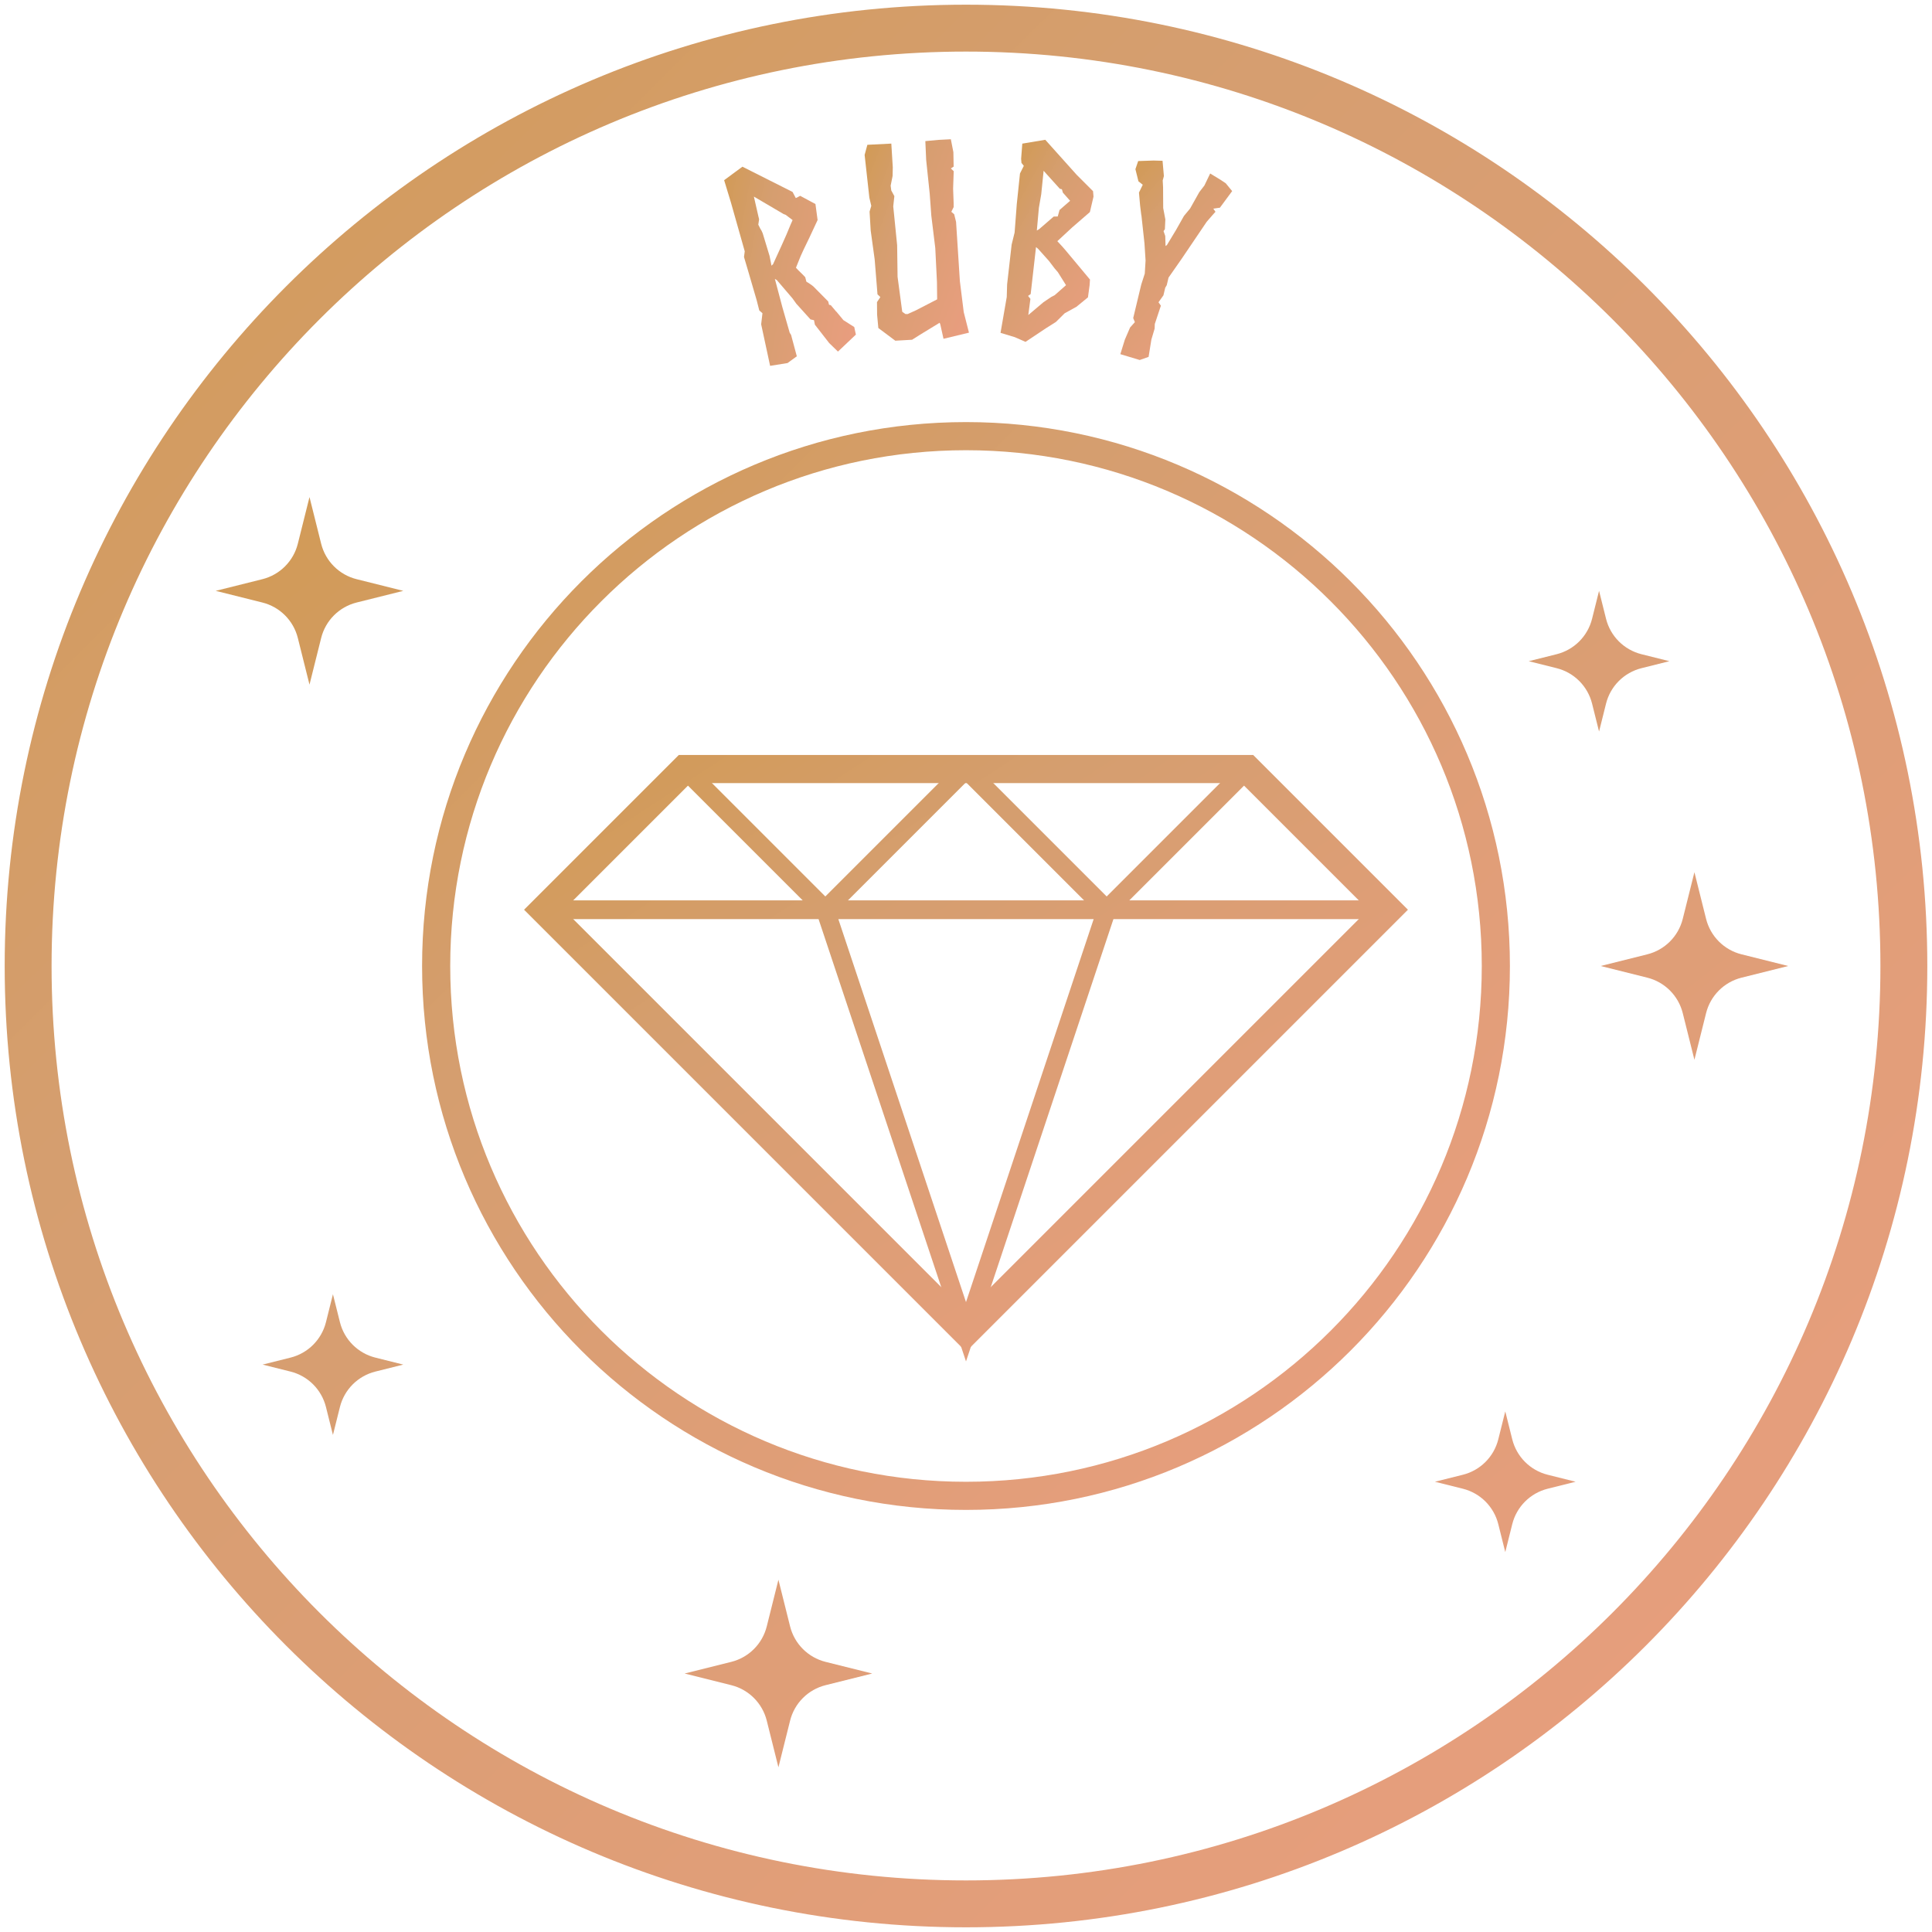
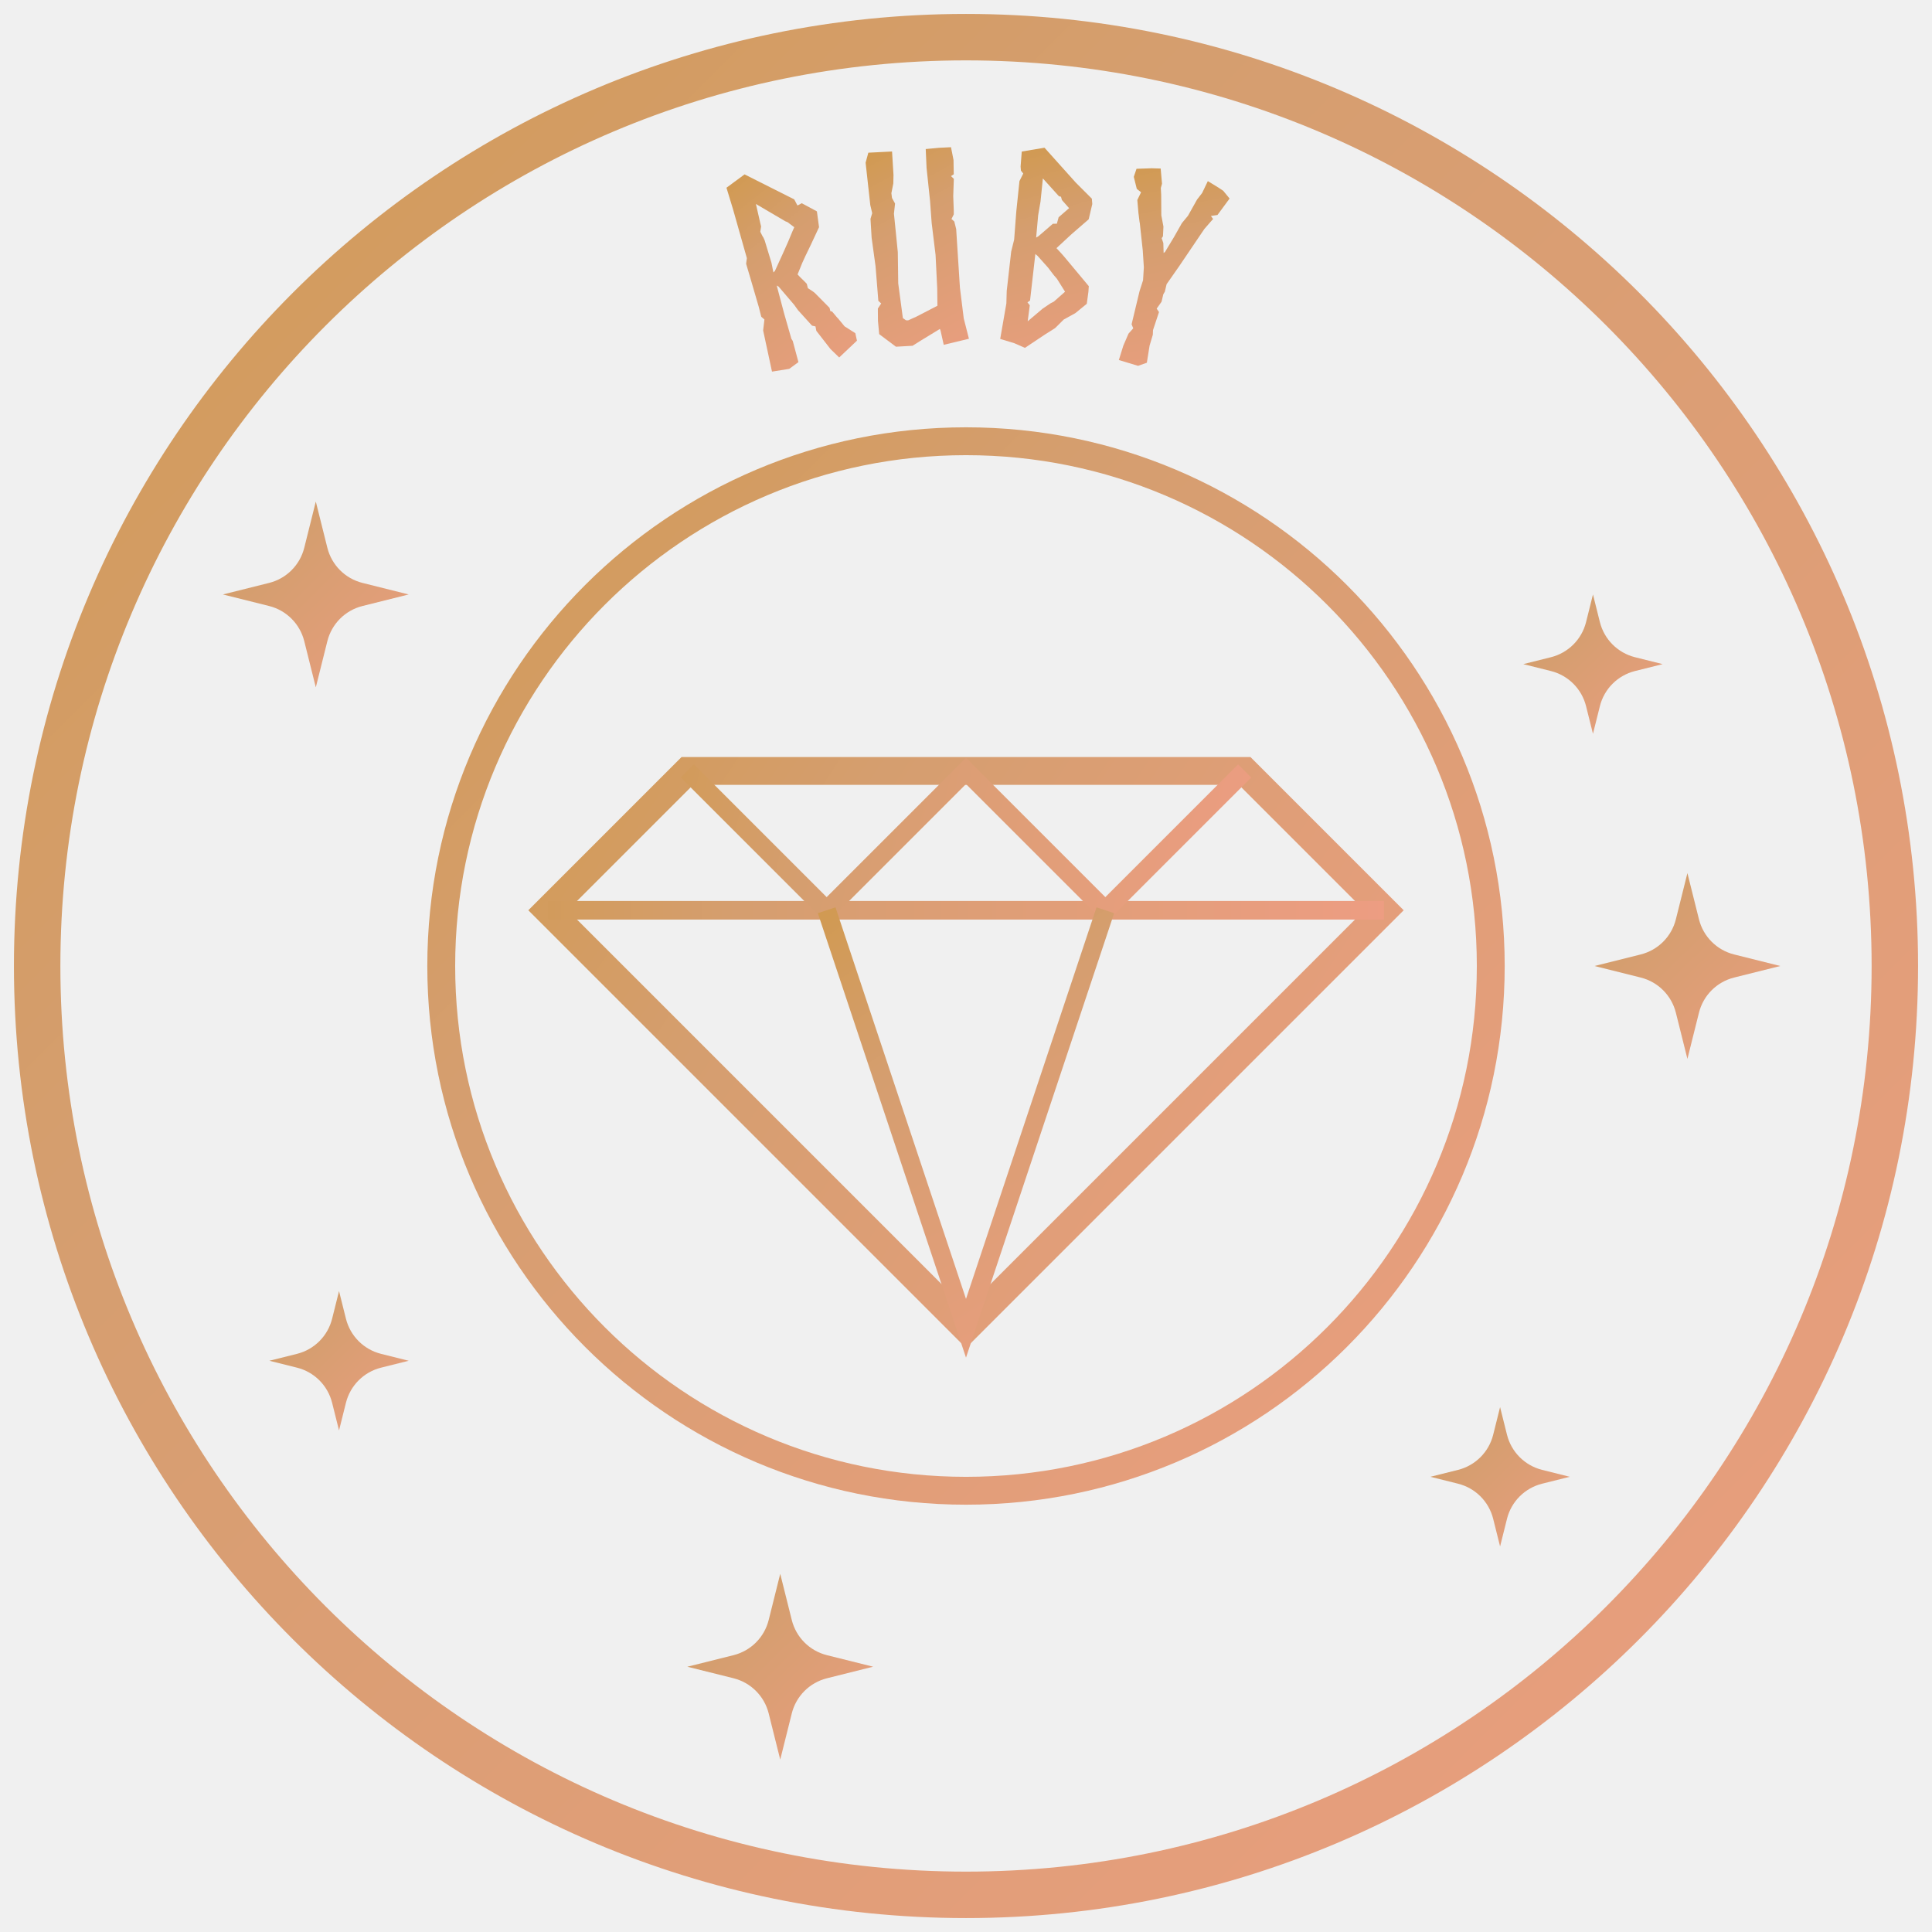
- <svg xmlns="http://www.w3.org/2000/svg" width="206" height="206" viewBox="0 0 206 206">
+ <svg xmlns="http://www.w3.org/2000/svg" width="100%" height="100%" viewBox="0 0 104 104" version="1.1" xml:space="preserve" style="fill-rule:evenodd;clip-rule:evenodd;">
+   <g id="badge.-ruby">
+     <circle id="Oval" cx="52" cy="52" r="50" style="fill:none;stroke:url(#_Linear1);stroke-width:2.5px;" />
+     <circle id="Oval1" cx="52" cy="52" r="28.248" style="fill:none;stroke:url(#_Linear2);stroke-width:1.5px;" />
+     <path id="Shape" d="M41.915,15.43l0.835,0.978l0.205,0.286l0.756,0.836l0.186,0.04l0.046,0.238l0.763,0.982l0.468,0.453l0.956,-0.905l-0.088,-0.404l-0.578,-0.367l-0.381,-0.461l0.003,0.014l-0.294,-0.351l-0.093,-0.021l-0.046,-0.179l-0.79,-0.798c-0.132,-0.113 -0.231,-0.161 -0.374,-0.257l-0.059,-0.235c-0.125,-0.145 -0.35,-0.337 -0.496,-0.506l0.252,-0.622l0.16,-0.35l0.307,-0.636l0.436,-0.935l-0.115,-0.852l-0.816,-0.439c-0.014,0.004 -0.216,0.129 -0.233,0.118l-0.171,-0.324l-2.674,-1.346l-0.974,0.719l0.357,1.173l0.741,2.618l-0.04,0.304l0.211,0.711l0.467,1.6l0.137,0.539l0.17,0.147l-0.069,0.591l0.477,2.215l0.929,-0.148l0.494,-0.362l-0.306,-1.142l-0.073,-0.113l-0.393,-1.37l-0.397,-1.5l0.104,0.061Zm-0.386,-1.283l-0.369,-1.214l-0.066,-0.145l-0.048,-0.075l-0.119,-0.235l0.043,-0.29l-0.035,-0.138l-0.244,-1.07l1.587,0.933l0.114,0.045l0.363,0.274l-0.102,0.232c-0.116,0.294 -0.336,0.806 -0.469,1.09l-0.47,1.031l-0.083,0.08l-0.102,-0.518Z" style="fill:url(#_Linear3);" />
+     <path id="Shape1" d="M47.281,16.192l0.153,0.145l-0.179,0.271l0.006,0.67l0.066,0.71l0.903,0.676l0.894,-0.051l0.436,-0.275l1.036,-0.632l0.036,0.097l0.169,0.759l1.357,-0.327l-0.279,-1.094l-0.206,-1.656l-0.202,-3.155l-0.101,-0.407l-0.152,-0.132l0.124,-0.251l0,-0.2l-0.029,-0.783l0.032,-0.931l-0.153,-0.146l0.149,-0.097l-0.013,-0.77l-0.136,-0.689l-0.653,0.033l-0.707,0.066l0.045,1.01l0.188,1.786l0.086,1.179l0.211,1.727l0.089,1.807l0.011,0.927l-1.125,0.582l-0.455,0.205l-0.115,-0.006l-0.165,-0.117l-0.029,-0.212l-0.221,-1.655l-0.023,-1.683l-0.106,-1.063l-0.053,-0.524l-0.049,-0.482l0.06,-0.547l-0.165,-0.302l-0.033,-0.255l0.104,-0.522l0.01,-0.458l-0.078,-1.265l-1.277,0.065l-0.146,0.539l0.252,2.281l0.103,0.435l-0.092,0.306l0.06,1.01l0.212,1.541l0.15,1.86Z" style="fill:url(#_Linear4);" />
+     <path id="Shape2" d="M56.256,18.003l0.539,-0.34l0.467,-0.463l0.625,-0.344l0.615,-0.503l0.088,-0.65l0.02,-0.299l-1.321,-1.583l-0.139,-0.159l-0.191,-0.208l-0.089,-0.096l0.799,-0.741l0.935,-0.811l0.194,-0.824l-0.024,-0.289l-0.873,-0.873l-1.675,-1.868l-1.224,0.205l-0.063,0.81l0.018,0.217l0.125,0.158l-0.204,0.406l-0.17,1.629l-0.116,1.521l-0.159,0.641l-0.241,2.123l-0.019,0.671l-0.332,1.912l0.76,0.23l0.572,0.251l1.083,-0.723Zm-0.405,-4.231l0.57,0.638l0.299,0.393l0.177,0.206l0.435,0.694l-0.604,0.534l-0.182,0.094l-0.418,0.282l-0.807,0.682l0.113,-0.861l-0.125,-0.158l0.139,-0.099l0.285,-2.504l0.118,0.099Zm0.034,-2.189l0.126,-0.731l0.127,-1.247l0.864,0.958l0.111,0.027l0.051,0.178l0.392,0.446l-0.014,-0.002l-0.555,0.482l-0.096,0.347l-0.215,0.005l-0.777,0.671l-0.123,0.072l0.109,-1.206Z" style="fill:url(#_Linear5);" />
+     <path id="Shape3" d="M61.262,19.693l0.473,-0.167l0.147,-0.919l0.175,-0.587l0.009,-0.248l0.324,-0.975l-0.127,-0.182l0.263,-0.371l0.095,-0.403l0.082,-0.139l0.095,-0.403l0.701,-1.004l0.961,-1.421l0.371,-0.548l0.321,-0.37l0.149,-0.167l-0.117,-0.164l0.352,-0.052l0.653,-0.885l-0.342,-0.418l-0.262,-0.174l-0.567,-0.347l-0.307,0.64l-0.273,0.353l-0.488,0.871l-0.329,0.398l-0.427,0.754l-0.482,0.799l-0.074,0.053l-0.016,-0.535l-0.09,-0.261l0.071,-0.099l0.025,-0.524l-0.114,-0.607l-0.007,-1.109l-0.02,-0.36l0.064,-0.233l-0.072,-0.817l-0.483,-0.014l-0.817,0.028l-0.147,0.433l0.162,0.649l0.23,0.181l-0.202,0.417l0.06,0.696l0.065,0.519l0.004,-0.014l0.163,1.506l0.06,0.917l-0.043,0.697l-0.188,0.583l-0.429,1.788l0.089,0.216l-0.255,0.285l-0.279,0.647l-0.241,0.775l1.034,0.312Z" style="fill:url(#_Linear6);" />
+     <path id="Shape4" d="M37,41.5l30,0l7.5,7.5l-22.5,22.5l-22.5,-22.5l7.5,-7.5Z" style="fill:none;stroke:url(#_Linear7);stroke-width:1.5px;" />
+     <path id="Shape5" d="M74.5,49l-45,0" style="fill:none;stroke:url(#_Linear8);stroke-width:1px;" />
+     <path id="Shape6" d="M67,41.5l-7.5,7.5l-7.5,-7.5l-7.5,7.5l-7.5,-7.5" style="fill:none;stroke:url(#_Linear9);stroke-width:1px;" />
+     <path id="Shape7" d="M59.5,49l-7.5,22.5l-7.5,-22.5" style="fill:none;stroke:url(#_Linear10);stroke-width:1px;" />
+     <path id="Shape8" d="M42,84.72c0,-0.001 0.339,1.355 0.622,2.487c0.233,0.931 0.959,1.658 1.891,1.891c1.132,0.283 2.487,0.621 2.487,0.621c0,0.001 -1.355,0.34 -2.487,0.623c-0.931,0.233 -1.658,0.959 -1.891,1.89c-0.283,1.133 -0.622,2.487 -0.622,2.487c0,0.001 -0.339,-1.354 -0.622,-2.487c-0.233,-0.931 -0.959,-1.657 -1.891,-1.891c-1.132,-0.282 -2.487,-0.621 -2.487,-0.621c0,-0.001 1.355,-0.339 2.487,-0.622c0.931,-0.233 1.658,-0.96 1.891,-1.891c0.283,-1.132 0.622,-2.487 0.622,-2.487Z" style="fill:url(#_Linear11);" />
+     <path id="Shape9" d="M17,27c0,0 0.338,1.355 0.622,2.488c0.233,0.931 0.959,1.657 1.89,1.89c1.133,0.284 2.488,0.622 2.488,0.622c0,0 -1.355,0.338 -2.488,0.622c-0.931,0.233 -1.657,0.959 -1.89,1.891c-0.284,1.132 -0.622,2.487 -0.622,2.487c0,0 -0.338,-1.355 -0.622,-2.487c-0.233,-0.931 -0.96,-1.658 -1.89,-1.891c-1.133,-0.284 -2.488,-0.622 -2.488,-0.622c0,0 1.355,-0.338 2.488,-0.622c0.931,-0.233 1.657,-0.959 1.89,-1.89c0.284,-1.133 0.622,-2.488 0.622,-2.488Z" style="fill:url(#_Linear12);" />
+     <path id="Shape10" d="M90.834,47c0,0 0.338,1.355 0.622,2.487c0.233,0.931 0.959,1.658 1.891,1.891c1.132,0.283 2.487,0.622 2.487,0.622c0,0 -1.355,0.339 -2.487,0.622c-0.932,0.233 -1.659,0.959 -1.891,1.891c-0.284,1.132 -0.622,2.487 -0.622,2.487c0,0 -0.338,-1.355 -0.622,-2.487c-0.233,-0.931 -0.96,-1.658 -1.891,-1.891c-1.132,-0.283 -2.487,-0.622 -2.487,-0.622c0,0 1.355,-0.339 2.487,-0.622c0.931,-0.233 1.659,-0.959 1.891,-1.891c0.284,-1.132 0.622,-2.487 0.622,-2.487Z" style="fill:url(#_Linear13);" />
+     <path id="Shape11" d="M18.25,69.5c0,0 0.186,0.742 0.372,1.487c0.233,0.931 0.959,1.659 1.89,1.891c0.747,0.186 1.488,0.372 1.488,0.372c0,0 -0.741,0.186 -1.488,0.372c-0.931,0.233 -1.657,0.96 -1.89,1.891c-0.186,0.745 -0.372,1.487 -0.372,1.487c0,0 -0.186,-0.742 -0.372,-1.487c-0.233,-0.931 -0.959,-1.659 -1.89,-1.891c-0.746,-0.186 -1.488,-0.372 -1.488,-0.372c0,0 0.742,-0.186 1.488,-0.372c0.931,-0.233 1.657,-0.96 1.89,-1.891c0.186,-0.745 0.372,-1.487 0.372,-1.487Z" style="fill:url(#_Linear14);" />
+     <path id="Shape12" d="M80.75,75.746c0,0 0.186,0.742 0.372,1.487c0.233,0.931 0.96,1.658 1.891,1.891c0.745,0.186 1.487,0.372 1.487,0.372c0,0 -0.742,0.185 -1.487,0.372c-0.931,0.232 -1.659,0.959 -1.891,1.89c-0.186,0.746 -0.372,1.488 -0.372,1.488c0,0 -0.186,-0.742 -0.372,-1.488c-0.233,-0.931 -0.96,-1.658 -1.891,-1.89c-0.745,-0.187 -1.487,-0.372 -1.487,-0.372c0,0 0.742,-0.186 1.487,-0.372c0.931,-0.233 1.659,-0.96 1.891,-1.891c0.186,-0.745 0.372,-1.487 0.372,-1.487Z" style="fill:url(#_Linear15);" />
+     <path id="Shape13" d="M85.75,32c0,0 0.186,0.742 0.372,1.487c0.233,0.931 0.96,1.658 1.891,1.891c0.745,0.187 1.487,0.372 1.487,0.372c0,0 -0.742,0.185 -1.487,0.372c-0.931,0.233 -1.659,0.959 -1.891,1.891c-0.186,0.745 -0.372,1.487 -0.372,1.487c0,0 -0.186,-0.742 -0.372,-1.487c-0.233,-0.931 -0.96,-1.658 -1.891,-1.891c-0.745,-0.187 -1.487,-0.372 -1.487,-0.372c0,0 0.742,-0.185 1.487,-0.372c0.931,-0.233 1.659,-0.959 1.891,-1.891c0.186,-0.745 0.372,-1.487 0.372,-1.487Z" style="fill:url(#_Linear16);" />
+   </g>
  <defs>
-     <linearGradient x1="-37.162%" y1="-20.658%" x2="137.667%" y2="156.533%" id="a">
-       <stop stop-color="#CE973D" offset="0%" />
-       <stop stop-color="#D59E6F" offset="33.966%" />
-       <stop stop-color="#F89D8B" offset="100%" />
+     <linearGradient id="_Linear1" x1="0" y1="0" x2="1" y2="0" gradientUnits="userSpaceOnUse" gradientTransform="matrix(174.829,177.191,-177.191,174.829,-35.1621,-18.6582)">
+       <stop offset="0" style="stop-color:#ce973d;stop-opacity:1" />
+       <stop offset="0.34" style="stop-color:#d59e6f;stop-opacity:1" />
+       <stop offset="1" style="stop-color:#f89d8b;stop-opacity:1" />
+     </linearGradient>
+     <linearGradient id="_Linear2" x1="0" y1="0" x2="1" y2="0" gradientUnits="userSpaceOnUse" gradientTransform="matrix(98.7697,100.104,-100.104,98.7697,2.75777,12.0816)">
+       <stop offset="0" style="stop-color:#ce973d;stop-opacity:1" />
+       <stop offset="0.34" style="stop-color:#d59e6f;stop-opacity:1" />
+       <stop offset="1" style="stop-color:#f89d8b;stop-opacity:1" />
+     </linearGradient>
+     <linearGradient id="_Linear3" x1="0" y1="0" x2="1" y2="0" gradientUnits="userSpaceOnUse" gradientTransform="matrix(12.963,16.4605,-16.4605,12.963,36.6226,7.96432)">
+       <stop offset="0" style="stop-color:#ce973d;stop-opacity:1" />
+       <stop offset="0.34" style="stop-color:#d59e6f;stop-opacity:1" />
+       <stop offset="1" style="stop-color:#f89d8b;stop-opacity:1" />
+     </linearGradient>
+     <linearGradient id="_Linear4" x1="0" y1="0" x2="1" y2="0" gradientUnits="userSpaceOnUse" gradientTransform="matrix(9.83925,18.1319,-18.1319,9.83925,44.5975,6.17874)">
+       <stop offset="0" style="stop-color:#ce973d;stop-opacity:1" />
+       <stop offset="0.34" style="stop-color:#d59e6f;stop-opacity:1" />
+       <stop offset="1" style="stop-color:#f89d8b;stop-opacity:1" />
+     </linearGradient>
+     <linearGradient id="_Linear5" x1="0" y1="0" x2="1" y2="0" gradientUnits="userSpaceOnUse" gradientTransform="matrix(5.53201,19.9309,-19.9309,5.53201,53.6427,5.40824)">
+       <stop offset="0" style="stop-color:#ce973d;stop-opacity:1" />
+       <stop offset="0.34" style="stop-color:#d59e6f;stop-opacity:1" />
+       <stop offset="1" style="stop-color:#f89d8b;stop-opacity:1" />
+     </linearGradient>
+     <linearGradient id="_Linear6" x1="0" y1="0" x2="1" y2="0" gradientUnits="userSpaceOnUse" gradientTransform="matrix(3.9821,20.5187,-20.5187,3.9821,59.9294,6.09654)">
+       <stop offset="0" style="stop-color:#ce973d;stop-opacity:1" />
+       <stop offset="0.34" style="stop-color:#d59e6f;stop-opacity:1" />
+       <stop offset="1" style="stop-color:#f89d8b;stop-opacity:1" />
+     </linearGradient>
+     <linearGradient id="_Linear7" x1="0" y1="0" x2="1" y2="0" gradientUnits="userSpaceOnUse" gradientTransform="matrix(78.6731,53.1574,-53.1574,78.6731,12.7771,35.3025)">
+       <stop offset="0" style="stop-color:#ce973d;stop-opacity:1" />
+       <stop offset="0.34" style="stop-color:#d59e6f;stop-opacity:1" />
+       <stop offset="1" style="stop-color:#f89d8b;stop-opacity:1" />
+     </linearGradient>
+     <linearGradient id="_Linear8" x1="0" y1="0" x2="1" y2="0" gradientUnits="userSpaceOnUse" gradientTransform="matrix(78.6731,0,0,78.6731,12.7771,49)">
+       <stop offset="0" style="stop-color:#ce973d;stop-opacity:1" />
+       <stop offset="0.34" style="stop-color:#d59e6f;stop-opacity:1" />
+       <stop offset="1" style="stop-color:#f89d8b;stop-opacity:1" />
+     </linearGradient>
+     <linearGradient id="_Linear9" x1="0" y1="0" x2="1" y2="0" gradientUnits="userSpaceOnUse" gradientTransform="matrix(52.4487,13.2894,-13.2894,52.4487,25.8514,39.9506)">
+       <stop offset="0" style="stop-color:#ce973d;stop-opacity:1" />
+       <stop offset="0.34" style="stop-color:#d59e6f;stop-opacity:1" />
+       <stop offset="1" style="stop-color:#f89d8b;stop-opacity:1" />
+     </linearGradient>
+     <linearGradient id="_Linear10" x1="0" y1="0" x2="1" y2="0" gradientUnits="userSpaceOnUse" gradientTransform="matrix(26.2244,39.8681,-39.8681,26.2244,38.9257,44.3519)">
+       <stop offset="0" style="stop-color:#ce973d;stop-opacity:1" />
+       <stop offset="0.34" style="stop-color:#d59e6f;stop-opacity:1" />
+       <stop offset="1" style="stop-color:#f89d8b;stop-opacity:1" />
+     </linearGradient>
+     <linearGradient id="_Linear11" x1="0" y1="0" x2="1" y2="0" gradientUnits="userSpaceOnUse" gradientTransform="matrix(17.4829,17.7191,-17.7191,17.4829,33.2838,82.6537)">
+       <stop offset="0" style="stop-color:#ce973d;stop-opacity:1" />
+       <stop offset="0.34" style="stop-color:#d59e6f;stop-opacity:1" />
+       <stop offset="1" style="stop-color:#f89d8b;stop-opacity:1" />
+     </linearGradient>
+     <linearGradient id="_Linear12" x1="0" y1="0" x2="1" y2="0" gradientUnits="userSpaceOnUse" gradientTransform="matrix(17.4829,17.7191,-17.7191,17.4829,8.28379,24.9342)">
+       <stop offset="0" style="stop-color:#ce973d;stop-opacity:1" />
+       <stop offset="0.34" style="stop-color:#d59e6f;stop-opacity:1" />
+       <stop offset="1" style="stop-color:#f89d8b;stop-opacity:1" />
+     </linearGradient>
+     <linearGradient id="_Linear13" x1="0" y1="0" x2="1" y2="0" gradientUnits="userSpaceOnUse" gradientTransform="matrix(17.4829,17.7191,-17.7191,17.4829,82.1178,44.9342)">
+       <stop offset="0" style="stop-color:#ce973d;stop-opacity:1" />
+       <stop offset="0.34" style="stop-color:#d59e6f;stop-opacity:1" />
+       <stop offset="1" style="stop-color:#f89d8b;stop-opacity:1" />
+     </linearGradient>
+     <linearGradient id="_Linear14" x1="0" y1="0" x2="1" y2="0" gradientUnits="userSpaceOnUse" gradientTransform="matrix(13.1122,13.2894,-13.2894,13.1122,11.7128,67.9506)">
+       <stop offset="0" style="stop-color:#ce973d;stop-opacity:1" />
+       <stop offset="0.34" style="stop-color:#d59e6f;stop-opacity:1" />
+       <stop offset="1" style="stop-color:#f89d8b;stop-opacity:1" />
+     </linearGradient>
+     <linearGradient id="_Linear15" x1="0" y1="0" x2="1" y2="0" gradientUnits="userSpaceOnUse" gradientTransform="matrix(13.1122,13.2894,-13.2894,13.1122,74.2128,74.1961)">
+       <stop offset="0" style="stop-color:#ce973d;stop-opacity:1" />
+       <stop offset="0.34" style="stop-color:#d59e6f;stop-opacity:1" />
+       <stop offset="1" style="stop-color:#f89d8b;stop-opacity:1" />
+     </linearGradient>
+     <linearGradient id="_Linear16" x1="0" y1="0" x2="1" y2="0" gradientUnits="userSpaceOnUse" gradientTransform="matrix(13.1122,13.2894,-13.2894,13.1122,79.2128,30.4506)">
+       <stop offset="0" style="stop-color:#ce973d;stop-opacity:1" />
+       <stop offset="0.34" style="stop-color:#d59e6f;stop-opacity:1" />
+       <stop offset="1" style="stop-color:#f89d8b;stop-opacity:1" />
    </linearGradient>
  </defs>
-   <g fill="none" fill-rule="evenodd">
-     <path fill="#FFF" d="M-72-37h350v354H-72z" />
-     <g transform="translate(3 3)">
-       <circle stroke="url(#a)" stroke-width="5" cx="100" cy="100" r="100" />
-       <circle stroke="url(#a)" stroke-width="3" cx="100" cy="100" r="56.495" />
-       <path d="M79.323 26.446l1.136 2.308.256.655 1.051 1.994.34.17-.027.485.994 2.278.682 1.111 2.3-1.282.029-.826-.938-.997-.511-1.082v.028l-.398-.826-.17-.085v-.37L82.93 28.07c-.198-.285-.368-.427-.596-.684v-.484c-.17-.342-.511-.826-.71-1.225l.795-1.082.483-.598.91-1.082 1.306-1.595.199-1.71-1.363-1.253c-.03 0-.483.142-.512.114l-.17-.712-4.517-3.931-2.244.912.113 2.45.142 5.44-.227.57.057 1.48.114 3.333v1.111l.255.37-.426 1.111-.17 4.529 1.874.171 1.137-.456-.029-2.364-.085-.256-.085-2.849-.029-3.105.17.171zm-.114-2.677l-.113-2.535-.057-.313-.057-.171-.114-.513.228-.541v-.285l.056-2.193 2.614 2.592.2.142.567.712-.313.4a47.43 47.43 0 0 1-1.448 1.88l-1.42 1.765-.2.114.057-1.054z" fill="url(#a)" transform="rotate(-14.308 81.226 24.638)" />
-       <path fill="url(#a)" transform="rotate(-4.176 94.733 22.695)" d="M90.159 28.065l.284.313-.398.512-.085 1.339.028 1.424 1.705 1.481 1.79.029.908-.484 2.16-1.111.057.2.227 1.537 2.755-.455-.397-2.222-.17-3.333.055-6.323-.141-.826-.284-.285.284-.485.028-.398.057-1.566.199-1.852-.284-.313.312-.171.085-1.538-.17-1.396-1.307-.028-1.42.028-.057 2.022.114 3.59v2.363l.17 3.476-.085 3.617-.114 1.851-2.329.997-.938.342-.227-.028-.312-.257-.028-.427-.2-3.333.2-3.36-.058-2.137-.028-1.054-.028-.968.199-1.083-.284-.626-.03-.513.285-1.025.085-.912.028-2.535-2.556-.057-.37 1.054.171 4.586.142.883-.227.598-.028 2.022.199 3.105.028 3.732z" />
-       <path d="M109.547 32.03l.994-.798.823-1.025 1.165-.826 1.108-1.139.028-1.31-.028-.599-2.983-2.848-.312-.285-.427-.37-.199-.17 1.421-1.653 1.677-1.823.198-1.68-.114-.57-1.931-1.538-3.75-3.333-2.387.684.058 1.624.085.427.284.285-.313.854.029 3.276.113 3.048-.17 1.31v4.272l.113 1.339-.227 3.874 1.563.285 1.193.37 1.989-1.681zm-1.762-8.317l1.279 1.14.681.712.398.37 1.023 1.281-1.08 1.197-.34.228-.768.655-1.449 1.537.029-1.737-.284-.285.255-.227v-5.042l.256.17zm-.426-4.358l.086-1.48-.03-2.507 1.933 1.709.227.028.141.341.881.798h-.028l-.994 1.082-.114.712-.426.058-1.392 1.51-.227.17-.057-2.421z" fill="url(#a)" transform="rotate(6.485 109.234 22.887)" />
-       <path fill="url(#a)" transform="rotate(15.245 120.813 25.042)" d="M121.325 35.624l.824-.57-.199-1.851.028-1.225-.113-.484.113-2.051-.34-.285.312-.854-.029-.827.085-.313-.028-.826.824-2.307 1.108-3.247.426-1.253.426-.883.199-.399-.312-.257.653-.285.795-2.05-.88-.626-.597-.2-1.278-.37-.256 1.395-.34.826-.484 1.938-.426.94-.426 1.68-.511 1.794-.114.142-.312-1.025-.313-.456.086-.228-.228-1.025-.54-1.11-.596-2.137-.227-.684v-.483l-.569-1.539-.937.228-1.562.484-.057.911.653 1.168.54.228-.171.912.483 1.31.398.968v-.028l1.108 2.82.596 1.738.284 1.366-.056 1.226.113 3.674.285.37-.342.683-.199 1.396-.056 1.623 2.159.058z" />
-       <path stroke="url(#a)" stroke-width="3" d="M70 79h60l15 15-45 45-45-45z" />
-       <path d="M145 94H55M130 79l-15 15-15-15-15 15-15-15M115 94l-15 45-15-45" stroke="url(#a)" stroke-width="2" />
-       <path d="M80 165.439l1.244 4.976a5.198 5.198 0 0 0 3.781 3.781L90 175.439l-4.975 1.244a5.196 5.196 0 0 0-3.781 3.781L80 185.439l-1.244-4.975a5.196 5.196 0 0 0-3.781-3.781L70 175.439l4.975-1.243a5.198 5.198 0 0 0 3.781-3.781L80 165.439zM30 50l1.244 4.975a5.194 5.194 0 0 0 3.781 3.781L40 60l-4.975 1.244a5.194 5.194 0 0 0-3.781 3.781L30 70l-1.244-4.975a5.194 5.194 0 0 0-3.781-3.781L20 60l4.975-1.244a5.194 5.194 0 0 0 3.781-3.781L30 50zM177.668 90l1.244 4.975a5.194 5.194 0 0 0 3.781 3.781l4.975 1.244-4.975 1.244a5.194 5.194 0 0 0-3.781 3.781L177.668 110l-1.244-4.975a5.194 5.194 0 0 0-3.781-3.781L167.668 100l4.975-1.244a5.194 5.194 0 0 0 3.781-3.781L177.668 90zM32.5 135l.744 2.975a5.194 5.194 0 0 0 3.781 3.781L40 142.5l-2.975.744a5.194 5.194 0 0 0-3.781 3.781L32.5 150l-.744-2.975a5.194 5.194 0 0 0-3.781-3.781L25 142.5l2.975-.744a5.194 5.194 0 0 0 3.781-3.781L32.5 135zM157.5 147.491l.744 2.975a5.194 5.194 0 0 0 3.781 3.781l2.975.744-2.975.744a5.194 5.194 0 0 0-3.781 3.781l-.744 2.975-.744-2.975a5.194 5.194 0 0 0-3.781-3.781l-2.975-.744 2.975-.744a5.194 5.194 0 0 0 3.781-3.781l.744-2.975zM167.5 60l.744 2.975a5.194 5.194 0 0 0 3.781 3.781L175 67.5l-2.975.744a5.194 5.194 0 0 0-3.781 3.781L167.5 75l-.744-2.975a5.194 5.194 0 0 0-3.781-3.781L160 67.5l2.975-.744a5.194 5.194 0 0 0 3.781-3.781L167.5 60z" fill="url(#a)" />
-     </g>
-   </g>
</svg>
